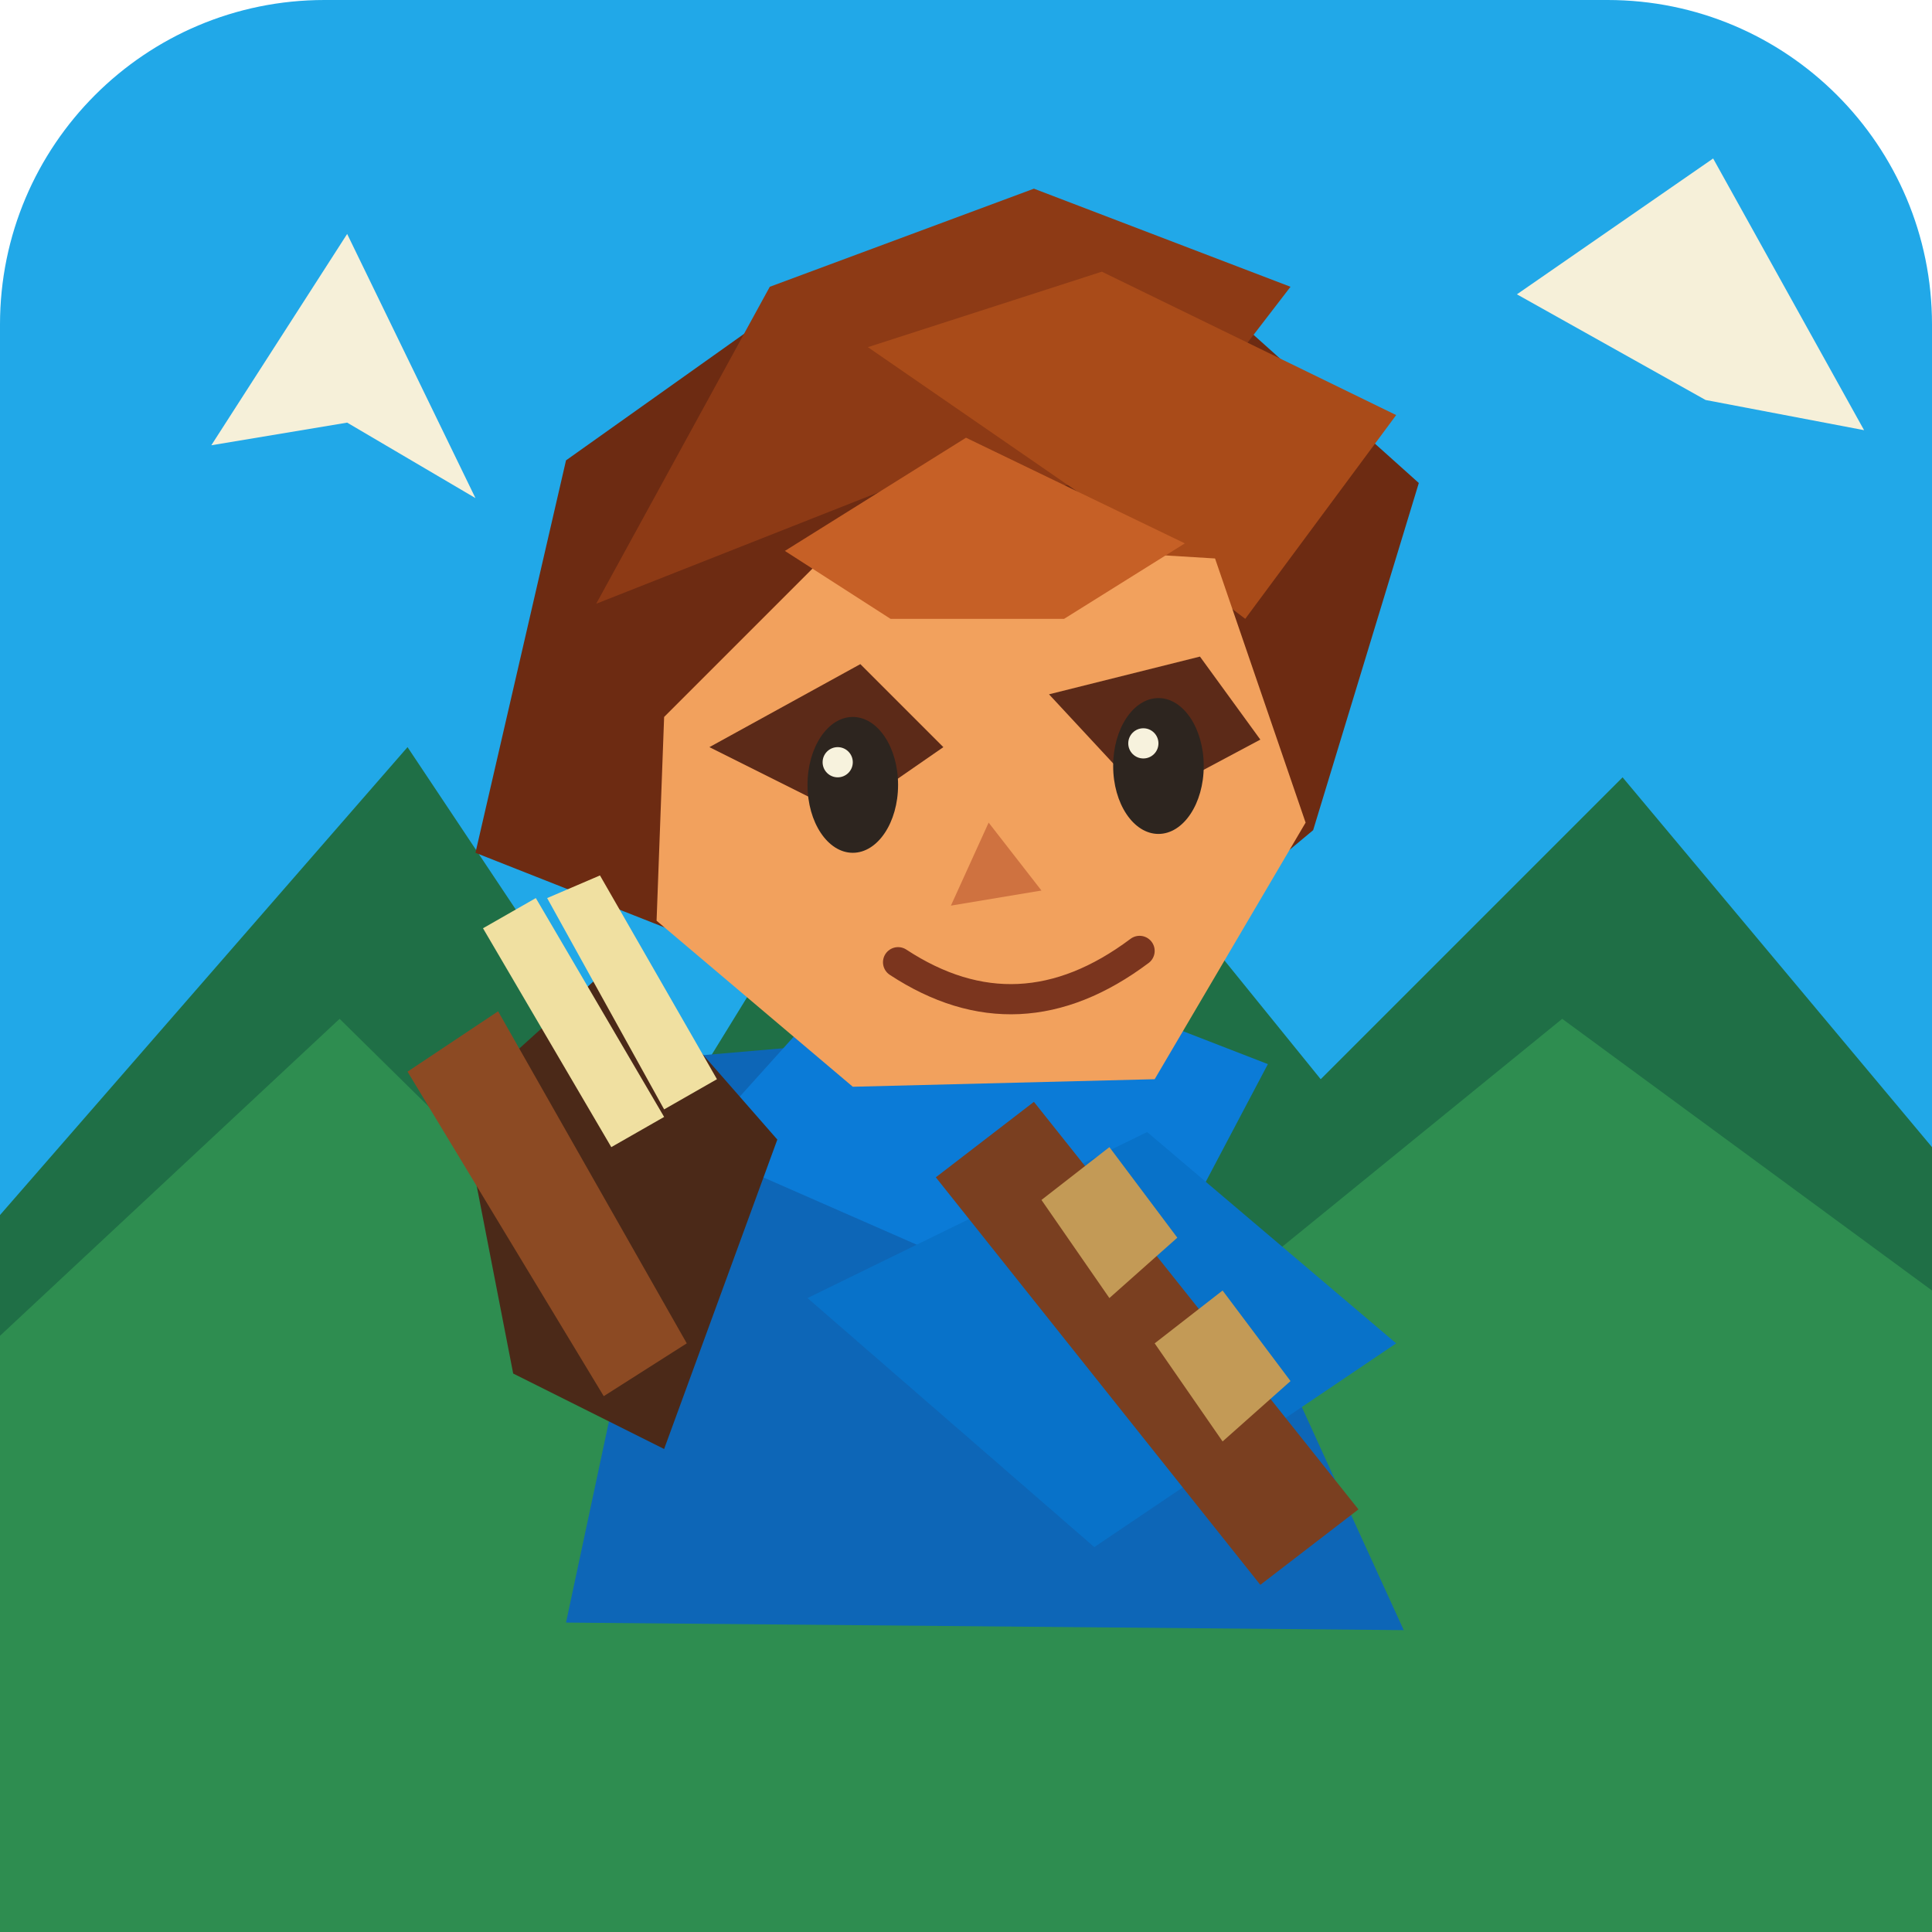
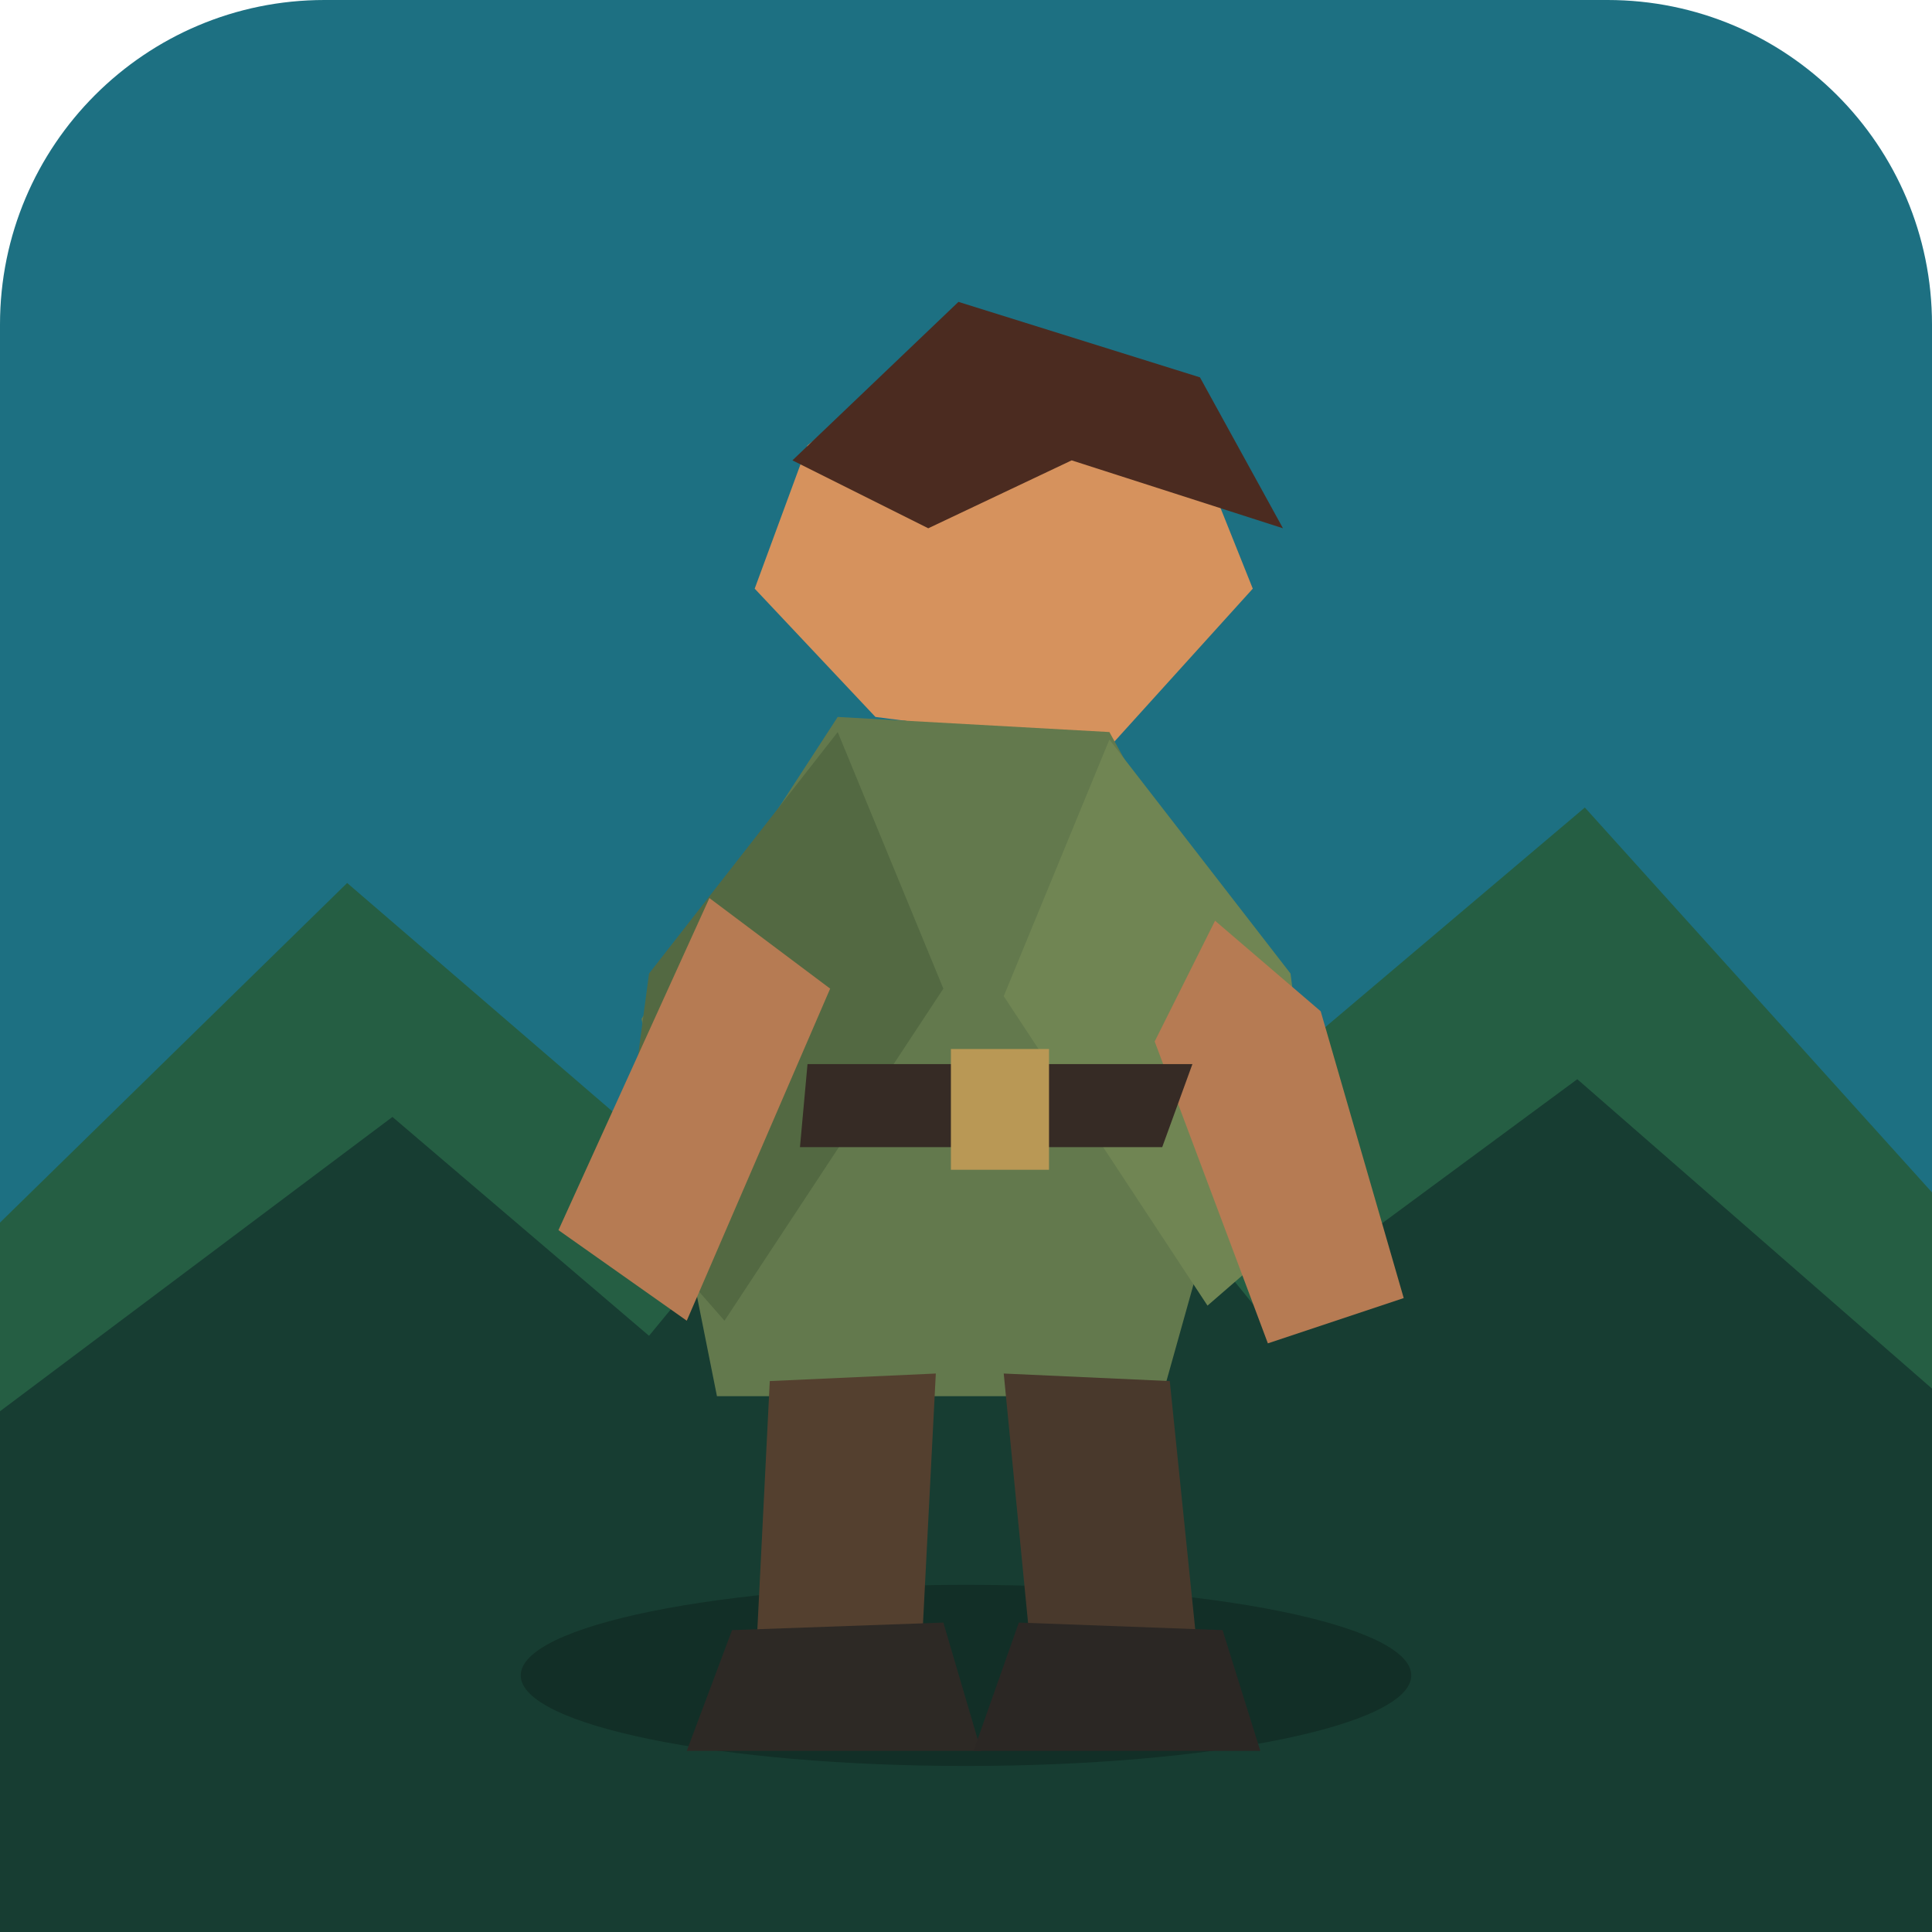
- <svg xmlns="http://www.w3.org/2000/svg" viewBox="0 0 512 512" data-icon-art="ranger-v1">
-   <rect width="512" height="512" rx="86" fill="#21a8e8" />
-   <polygon points="0,322 108,198 176,300 256,170 350,286 430,206 512,304 512,512 0,512" fill="#1f6f46" />
-   <polygon points="0,354 90,270 158,337 238,242 328,340 414,270 512,342 512,512 0,512" fill="#2e8d50" />
-   <polygon points="56,118 92,62 126,132 92,112" fill="#f6f0d9" />
-   <polygon points="402,78 454,42 494,114 452,106" fill="#f6f0d9" />
-   <polygon points="150,430 182,280 298,270 372,432" fill="#0d66b7" />
-   <polygon points="184,304 238,244 336,282 298,354" fill="#0b7bd7" />
-   <polygon points="214,344 304,300 370,356 290,410" fill="#0872c9" />
-   <polygon points="126,226 150,122 226,68 318,76 376,128 348,220 300,260 202,256" fill="#6d2b12" />
-   <polygon points="158,160 204,76 274,50 342,76 302,128 234,130" fill="#8d3a15" />
-   <polygon points="230,92 292,72 370,110 330,164 288,132" fill="#a94b19" />
-   <polygon points="176,190 224,142 322,148 346,218 306,286 226,288 174,244" fill="#f2a15d" />
-   <polygon points="208,146 256,116 314,144 282,164 236,164" fill="#c66026" />
-   <polygon points="188,198 228,176 250,198 224,216" fill="#5c2a18" />
-   <polygon points="278,184 318,174 334,196 304,212" fill="#5c2a18" />
-   <ellipse cx="226" cy="208" rx="12" ry="18" fill="#2d251f" />
-   <ellipse cx="307" cy="203" rx="12" ry="18" fill="#2d251f" />
-   <circle cx="222" cy="202" r="4" fill="#f7f2dd" />
-   <circle cx="303" cy="197" r="4" fill="#f7f2dd" />
-   <polygon points="262,218 276,236 252,240" fill="#cf7240" />
-   <path d="M238 255 Q270 276 302 252" fill="none" stroke="#7b351e" stroke-width="8" stroke-linecap="round" />
-   <polygon points="122,292 164,254 206,302 176,384 136,364" fill="#4b2918" />
-   <polygon points="108,284 132,268 182,356 160,370" fill="#8c4a23" />
-   <polygon points="128,246 142,238 176,296 162,304" fill="#f0e0a1" />
-   <polygon points="145,238 159,232 190,286 176,294" fill="#f0e0a1" />
-   <polygon points="248,312 274,292 360,400 334,420" fill="#7a3f20" />
-   <polygon points="276,318 294,304 312,328 294,344" fill="#c39a56" />
-   <polygon points="306,356 324,342 342,366 324,382" fill="#c39a56" />
+ <svg xmlns="http://www.w3.org/2000/svg" viewBox="0 0 512 512" data-icon-art="hero-m-runtime-derived-v1">
+   <rect width="512" height="512" rx="86" fill="#1d7082" />
+   <path d="M0 324 92 234l72 62 92-128 86 112 78-66 92 102v196H0Z" fill="#255e43" />
+   <path d="M0 374 104 296l68 58 84-102 78 96 84-62 94 82v144H0Z" fill="#173d32" />
+   <ellipse cx="256" cy="444" rx="118" ry="24" fill="#102a22" opacity=".72" />
+   <g aria-label="Hero M low-poly silhouette">
+     <path d="m214 118 44-34 54 22 20 50-38 42-62-8-32-34Z" fill="#d6925d" />
+     <path d="m210 122 44-42 64 20 22 40-56-18-38 18Z" fill="#4b2b20" />
+     <path d="m222 190 72 4 42 76-28 100H190l-20-100Z" fill="#63794d" />
+     <path d="m222 194 28 68-58 88-28-32 8-60Z" fill="#536942" />
+     <path d="m294 196 48 62 8 62-30 26-54-82Z" fill="#708553" />
+     <path d="m204 366 44-2-4 78-44 4Z" fill="#54402f" />
+     <path d="m266 364 44 2 8 78-44 2Z" fill="#49392c" />
+     <path d="m194 432 56-2 10 34-78 0Z" fill="#2d2925" />
+     <path d="m270 430 54 2 10 32h-76Z" fill="#2b2724" />
+     <path d="m188 238 32 24-38 88-34-24Z" fill="#b67b53" />
+     <path d="m322 244 28 24 22 76-36 12-30-80Z" fill="#b67b53" />
+     <path d="m214 282 102 0-8 22-96 0Z" fill="#362b25" />
+     <path d="m252 278 26 0 0 32-26 0Z" fill="#b99855" />
+   </g>
</svg>
